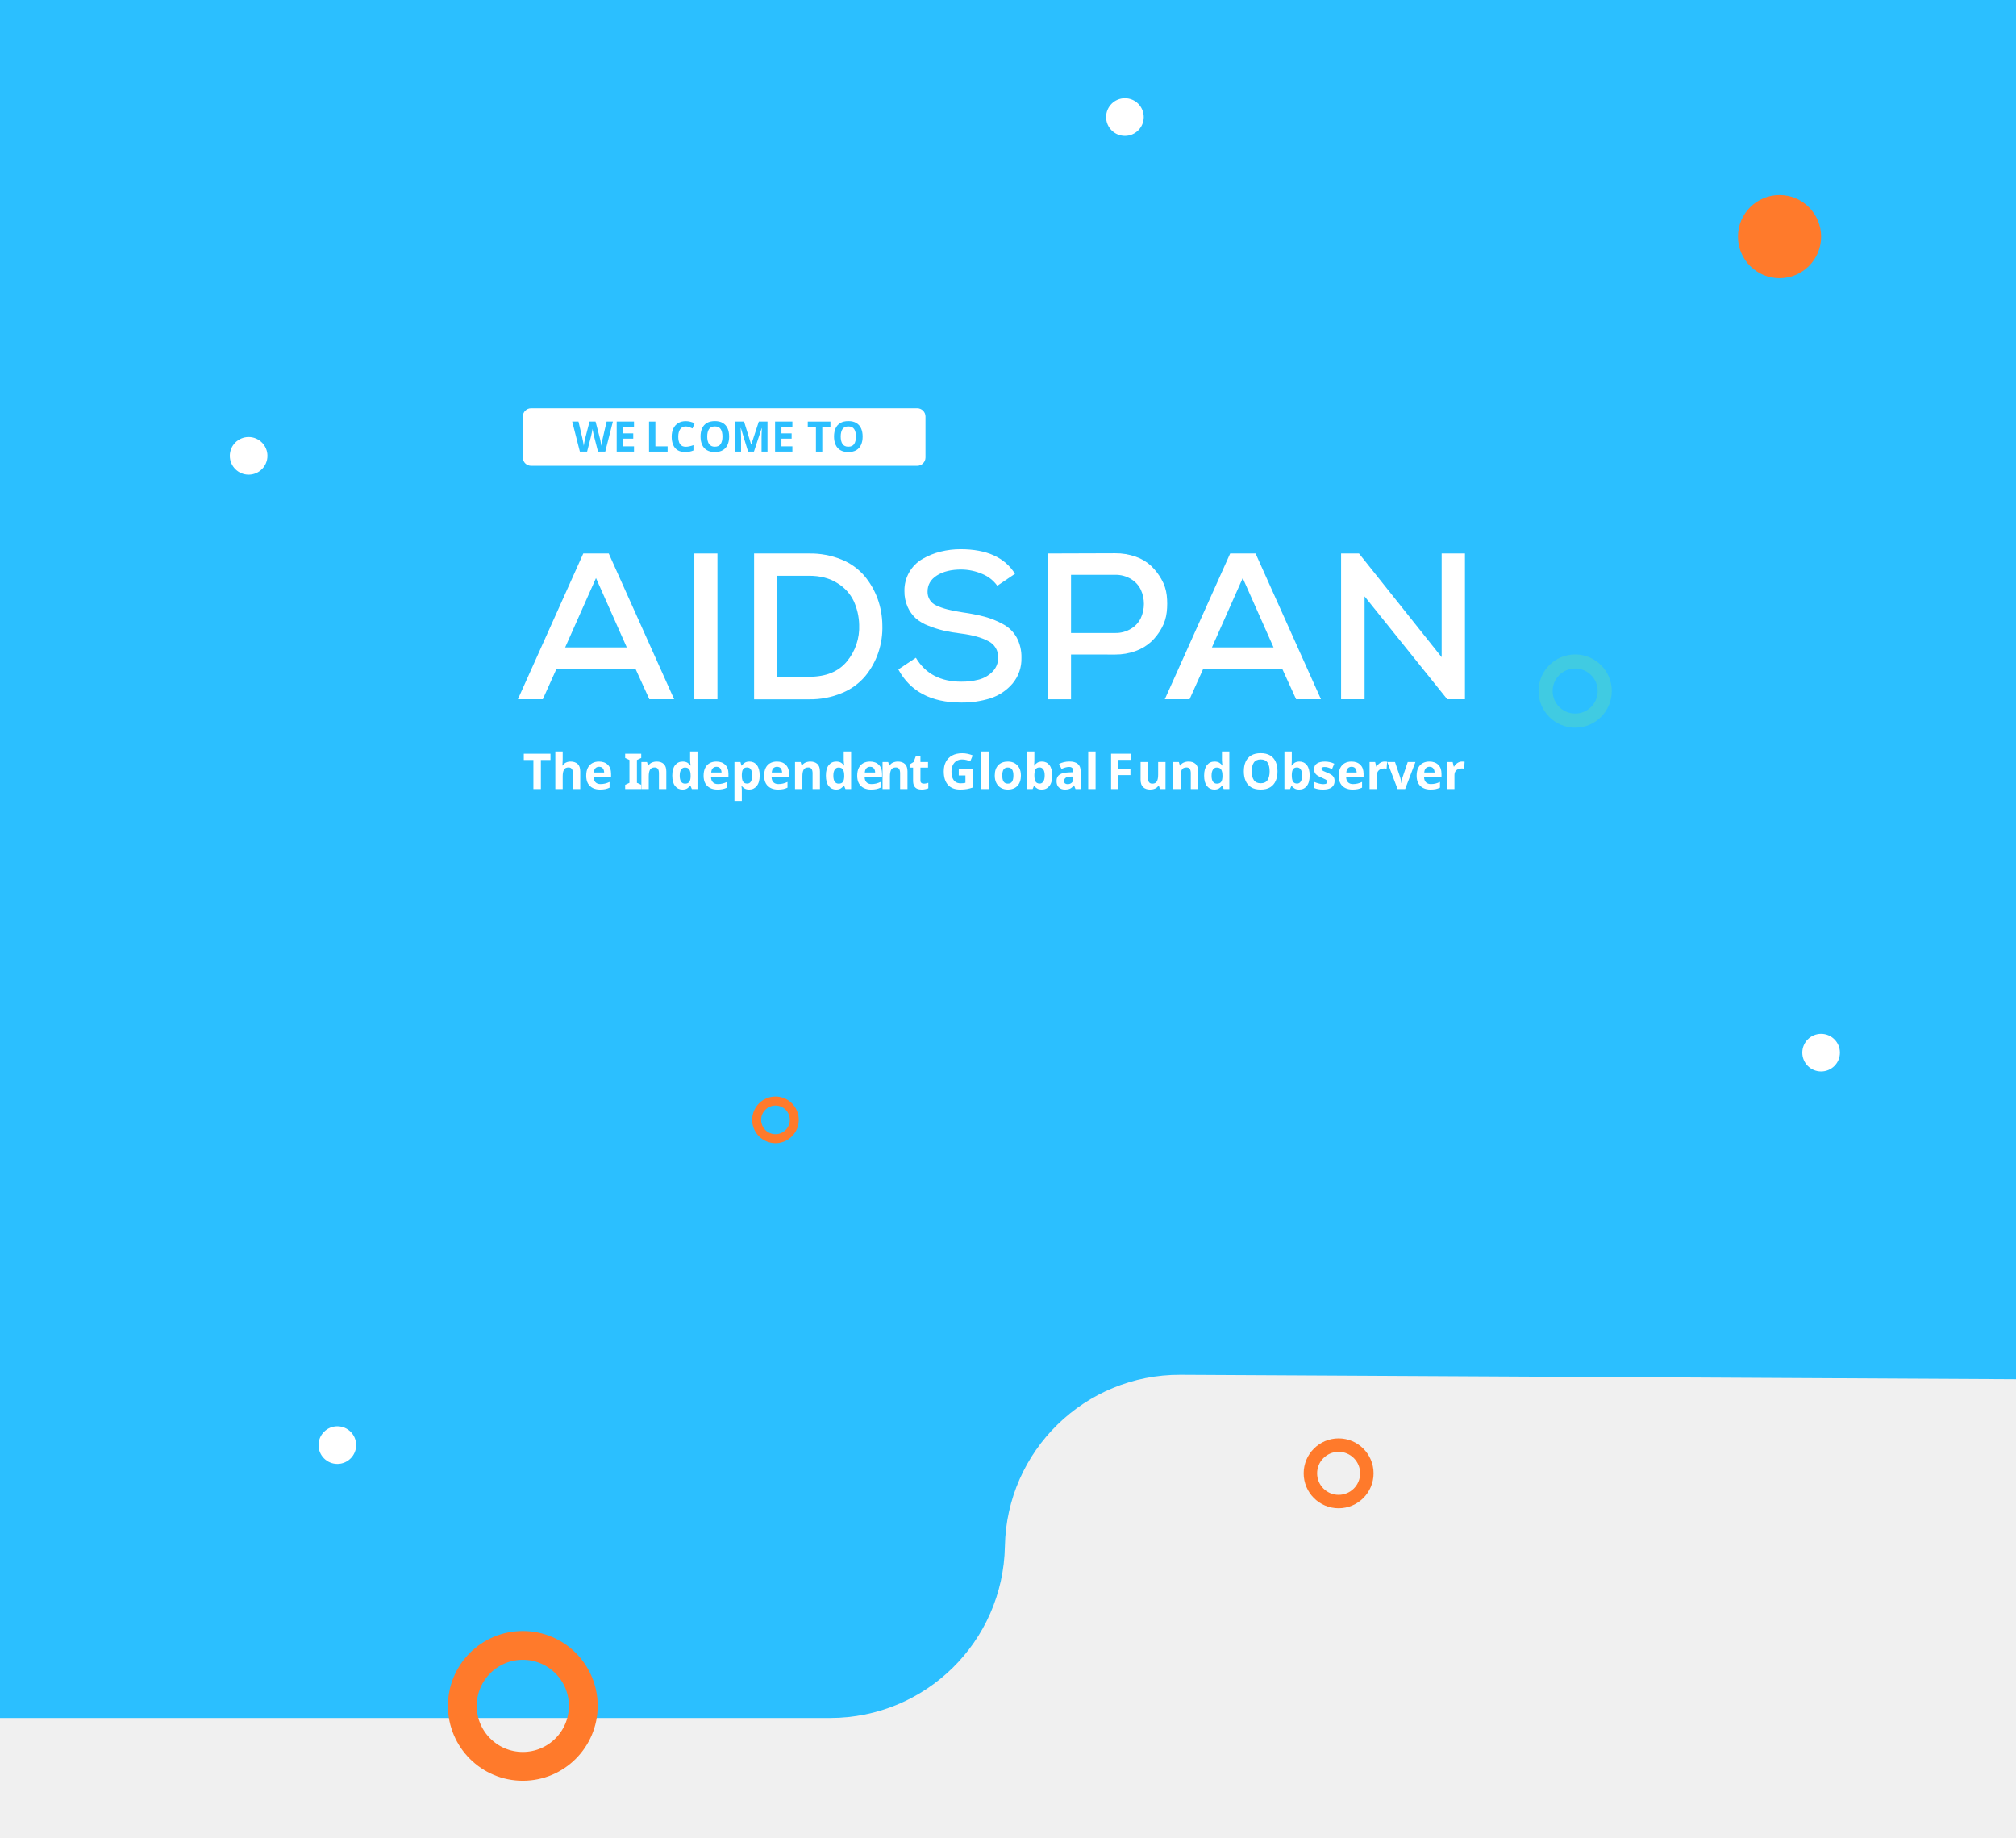
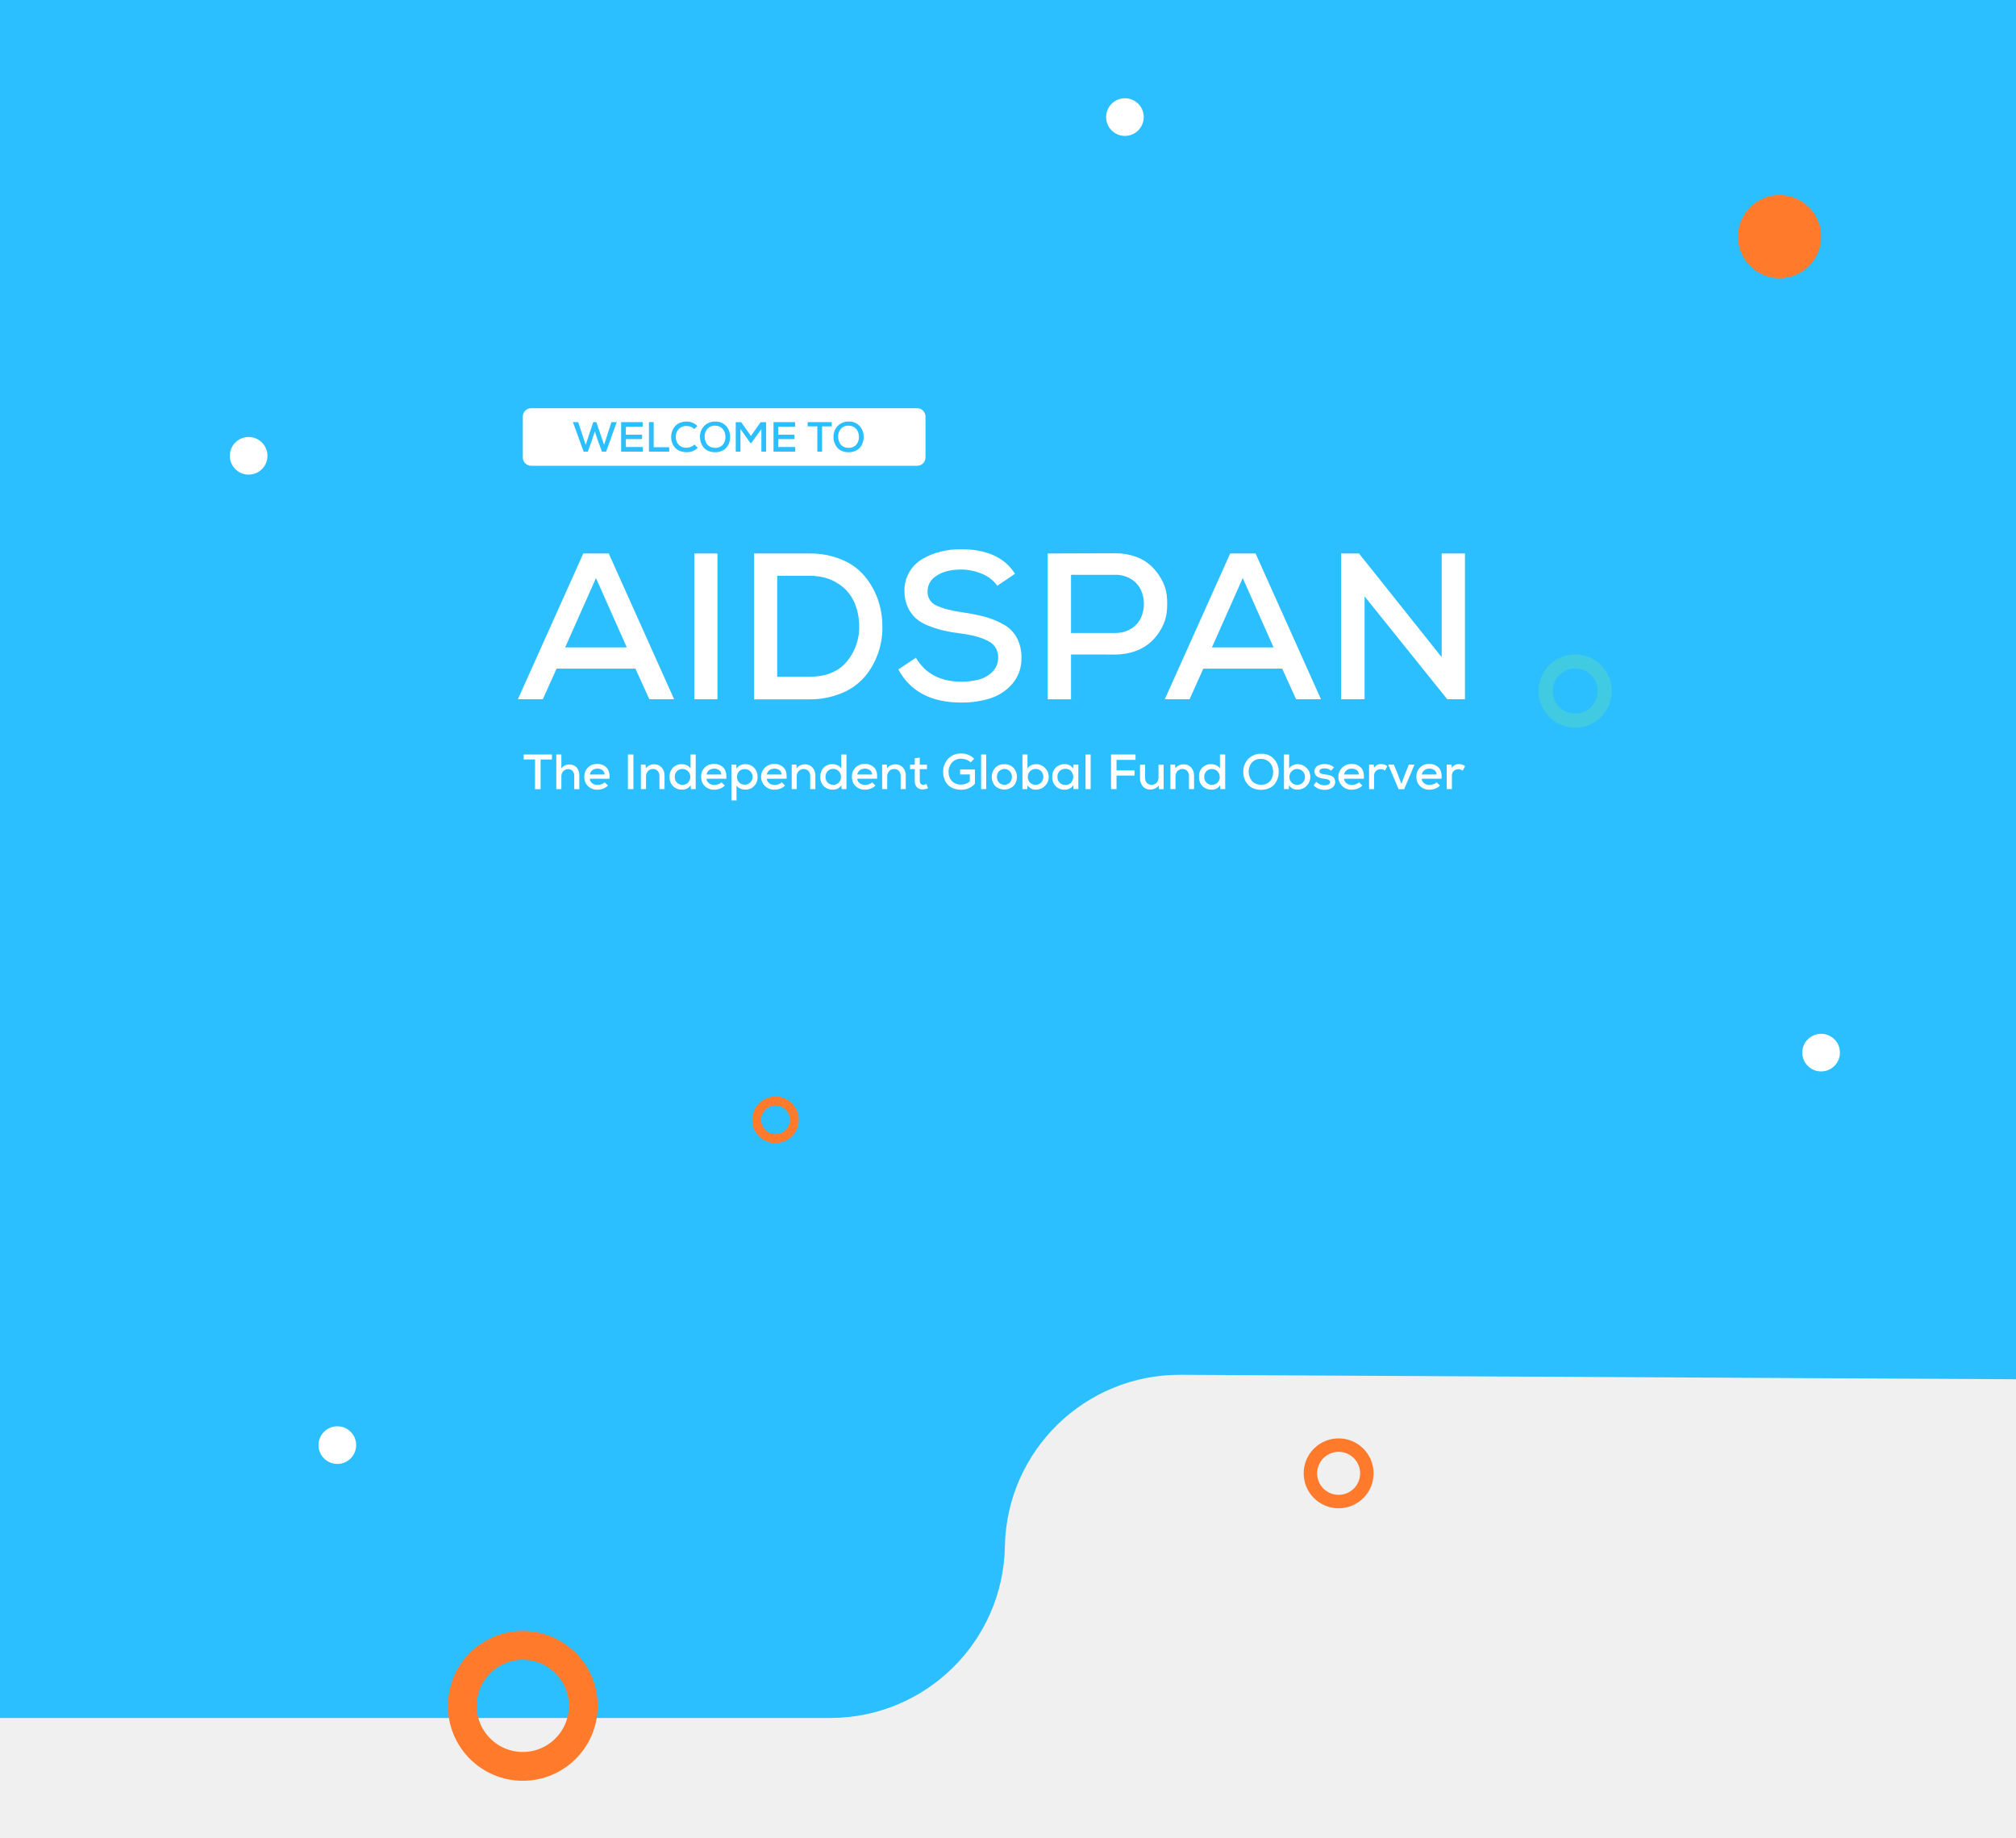
<svg xmlns="http://www.w3.org/2000/svg" id="Layer_1" data-name="Layer 1" viewBox="0 0 1125 1025.23">
  <defs>
-     <style>.cls-1,.cls-3{fill:#2bbfff;}.cls-2,.cls-9{fill:#fff;}.cls-3{font-size:23.49px;}.cls-3,.cls-9{font-family:Nexa-Bold;font-weight:700;}.cls-4{letter-spacing:-0.02em;}.cls-5{letter-spacing:-0.02em;}.cls-6{letter-spacing:0em;}.cls-7{letter-spacing:-0.03em;}.cls-8{letter-spacing:-0.02em;}.cls-9{font-size:27.61px;}.cls-10{letter-spacing:0em;}.cls-11{letter-spacing:0em;}.cls-12{letter-spacing:-0.01em;}.cls-13{letter-spacing:-0.01em;}.cls-14{letter-spacing:-0.01em;}.cls-15{letter-spacing:-0.02em;}.cls-16{letter-spacing:-0.02em;}.cls-17,.cls-18,.cls-20,.cls-21{fill:none;stroke-miterlimit:10;}.cls-17,.cls-18,.cls-21{stroke:#ff7a2b;}.cls-17{stroke-width:5px;}.cls-18{stroke-width:16.07px;}.cls-19{fill:#ff7a2b;}.cls-20{stroke:#40cbe2;stroke-width:7.86px;}.cls-21{stroke-width:7.5px;}</style>
+     <style>.cls-1{fill:#2bbfff;}.cls-2{fill:#fff;}.cls-3,.cls-4,.cls-6,.cls-7{fill:none;stroke-miterlimit:10;}.cls-3,.cls-4,.cls-7{stroke:#ff7a2b;}.cls-3{stroke-width:5px;}.cls-4{stroke-width:16.07px;}.cls-5{fill:#ff7a2b;}.cls-6{stroke:#40cbe2;stroke-width:7.86px;}.cls-7{stroke-width:7.5px;}</style>
  </defs>
  <path class="cls-1" d="M1125,769.58,658.77,767.1a97.53,97.53,0,0,0-98,95.74h0a97.53,97.53,0,0,1-97.51,95.74H0v-960H1125Z" />
  <path class="cls-2" d="M354.58,373.08h-44l-7.67,17.08H289l36.49-81.33H339.7l36.49,81.33H362.36Zm-22-50.54-17.2,38.69h34.39Z" />
  <path class="cls-2" d="M387.46,390.16V308.83h12.9v81.33Z" />
  <path class="cls-2" d="M451.6,308.83a45.6,45.6,0,0,1,18,3.37,33.16,33.16,0,0,1,12.78,9.12A42.5,42.5,0,0,1,489.72,334a44.68,44.68,0,0,1,2.67,14.76A43.25,43.25,0,0,1,490.18,364a42,42,0,0,1-7.26,13.19,33.7,33.7,0,0,1-13,9.47,45.55,45.55,0,0,1-18.36,3.54H420.81V308.83Zm-17.89,68.78H451.6q13.95,0,21-8.54a29.93,29.93,0,0,0,6.86-20.39,33.9,33.9,0,0,0-3-13.24,23.71,23.71,0,0,0-9.24-10.11q-6.45-4.08-15.63-4.07H433.71Z" />
  <path class="cls-2" d="M556.53,326.84a19.2,19.2,0,0,0-8.31-6.57,30.29,30.29,0,0,0-11.79-2.5q-8.37,0-13.6,3.32t-5.22,9a8.13,8.13,0,0,0,5,7.79q5.05,2.43,14.7,3.83a105.51,105.51,0,0,1,12.32,2.44,47.06,47.06,0,0,1,10.11,4.12,18.81,18.81,0,0,1,7.61,7.44A22.79,22.79,0,0,1,570,366.92a21.34,21.34,0,0,1-5,14.53,27.4,27.4,0,0,1-12.32,8.19A52.16,52.16,0,0,1,536.31,392q-25,0-35-18.47L511.1,367q7.9,13.36,25.33,13.36a38.08,38.08,0,0,0,9.76-1.16,16.5,16.5,0,0,0,7.61-4.36,10.8,10.8,0,0,0,3.2-8,9.72,9.72,0,0,0-5.52-9.12q-5.52-3-15.28-4.24a94,94,0,0,1-9.59-1.63,58.76,58.76,0,0,1-8.42-2.67,23.51,23.51,0,0,1-7.15-4.18,19.17,19.17,0,0,1-4.53-6.33,21,21,0,0,1-1.8-8.89,20.22,20.22,0,0,1,10.22-18,38.84,38.84,0,0,1,10-4,45.83,45.83,0,0,1,11.15-1.34q21.74,0,30.33,13.71Z" />
  <path class="cls-2" d="M597.67,365.18v25h-13V308.83q6.17,0,18.77-.06t18.88-.06a33.11,33.11,0,0,1,11.5,1.92,24.07,24.07,0,0,1,8.6,5.17,32,32,0,0,1,5.75,7.49,23.34,23.34,0,0,1,2.91,8.89,41.85,41.85,0,0,1,0,9.36,24,24,0,0,1-2.85,8.94,30.29,30.29,0,0,1-5.75,7.5,25.42,25.42,0,0,1-8.66,5.23,32.43,32.43,0,0,1-11.5,2Zm0-12H622.3a16.3,16.3,0,0,0,8.89-2.38,14,14,0,0,0,5.46-6,19.05,19.05,0,0,0,0-15.69,14,14,0,0,0-5.46-6,16.3,16.3,0,0,0-8.89-2.38H597.67Z" />
  <path class="cls-2" d="M715.49,373.08h-44l-7.67,17.08H650l36.48-81.33h14.18l36.49,81.33H723.28Zm-22-50.54-17.19,38.69h34.39Z" />
  <path class="cls-2" d="M804.5,366.69V308.83h13v81.33h-9.88l-46.13-57.4v57.4H748.38V308.83h10Z" />
  <rect class="cls-2" x="291.75" y="227.78" width="224.71" height="32.11" rx="4.63" />
-   <text class="cls-3" transform="translate(319.31 251.98)">WE<tspan class="cls-4" x="40.76" y="0">L</tspan>
-     <tspan class="cls-5" x="54.15" y="0">C</tspan>
-     <tspan class="cls-6" x="70.25" y="0">OME</tspan>
-     <tspan class="cls-7" x="125.79" y="0"> </tspan>
-     <tspan class="cls-8" x="130.98" y="0">T</tspan>
-     <tspan class="cls-6" x="144.75" y="0">O</tspan>
-   </text>
-   <text class="cls-9" transform="translate(291.75 440.28)">The <tspan class="cls-10" x="56.22" y="0">I</tspan>
-     <tspan class="cls-11" x="64.01" y="0">ndepende</tspan>
-     <tspan class="cls-12" x="198.6" y="0">n</tspan>
-     <tspan x="215.19" y="0">t </tspan>
-     <tspan class="cls-10" x="233.31" y="0">G</tspan>
-     <tspan x="253.69" y="0">lobal </tspan>
-     <tspan class="cls-13" x="325.79" y="0">F</tspan>
-     <tspan x="342.66" y="0">und </tspan>
-     <tspan class="cls-14" x="400.76" y="0">O</tspan>
-     <tspan x="422.85" y="0">bser</tspan>
-     <tspan class="cls-15" x="482.41" y="0">v</tspan>
-     <tspan x="497.54" y="0">e</tspan>
-     <tspan class="cls-16" x="513.62" y="0">r</tspan>
-   </text>
-   <circle class="cls-17" cx="432.75" cy="624.83" r="10.5" />
-   <circle class="cls-18" cx="291.75" cy="951.83" r="33.75" />
-   <circle class="cls-19" cx="993.05" cy="132.04" r="23.2" />
+   <path class="cls-1" d="M338.25,252h-2.32l-2.19-5.81-1.81-5.52-1.81,5.55L328,252h-2.3l-6-16.47h2.94l4.18,12.66,4.25-12.66h1.69l4.35,12.66,4.09-12.66h2.94Z" />
+   <path class="cls-1" d="M358.76,252H346.61V235.53h12.08v2.56h-9.44v4.44h9.07V245h-9.07v4.42h9.51Z" />
+   <path class="cls-1" d="M364.78,235.53v14h8.67V252H362.14V235.53Z" />
+   <path class="cls-1" d="M389.38,249.86a8.44,8.44,0,0,1-6.18,2.44,10,10,0,0,1-3.86-.7,7.11,7.11,0,0,1-2.72-1.9,8.63,8.63,0,0,1-1.57-2.68,9.75,9.75,0,0,1,0-6.34,8.8,8.8,0,0,1,1.57-2.74,7.14,7.14,0,0,1,2.74-2,9.71,9.71,0,0,1,3.82-.73,8.16,8.16,0,0,1,6,2.5l-1.76,1.69a5.8,5.8,0,0,0-4.25-1.69,5.65,5.65,0,0,0-4.51,1.8,6.24,6.24,0,0,0-1.56,4.31,6.35,6.35,0,0,0,1.56,4.24,5.67,5.67,0,0,0,4.51,1.75,6.39,6.39,0,0,0,2.35-.47,6,6,0,0,0,2-1.32Z" />
+   <path class="cls-1" d="M405.26,237.75a8.89,8.89,0,0,1,2.18,6.07,9.73,9.73,0,0,1-.52,3.21,8.92,8.92,0,0,1-1.53,2.71,6.8,6.8,0,0,1-2.65,1.89,9.3,9.3,0,0,1-3.71.7,9.16,9.16,0,0,1-3.71-.72,6.93,6.93,0,0,1-2.64-1.91,8.65,8.65,0,0,1-1.53-2.69,9.48,9.48,0,0,1-.53-3.16,8.52,8.52,0,0,1,2.37-6.2,8.15,8.15,0,0,1,6.09-2.43A7.85,7.85,0,0,1,405.26,237.75ZM393.59,246a6.51,6.51,0,0,0,1,1.93,4.83,4.83,0,0,0,1.83,1.41,6.11,6.11,0,0,0,2.59.53,5.37,5.37,0,0,0,4.35-1.73,6.46,6.46,0,0,0,1.46-4.31,7.59,7.59,0,0,0-.58-3,5.41,5.41,0,0,0-1.93-2.32,5.6,5.6,0,0,0-3.25-1,5.44,5.44,0,0,0-4.31,1.74,6.53,6.53,0,0,0-1.54,4.51A7.47,7.47,0,0,0,393.59,246Z" />
+   <path class="cls-1" d="M424.88,239.38l-5.59,7.78h-.57l-5.52-7.78V252h-2.63V235.55h3.05l5.43,7.71,5.41-7.71h3.05V252h-2.63Z" />
+   <path class="cls-1" d="M443.79,252H431.64V235.53h12.08v2.56h-9.45v4.44h9.07V245h-9.07v4.42h9.52Z" />
+   <path class="cls-1" d="M456.1,237.9h-5.4v-2.37h13.44v2.37h-5.39V252H456.1Z" />
+   <path class="cls-1" d="M479.76,237.75a8.9,8.9,0,0,1,2.19,6.07,9.74,9.74,0,0,1-.53,3.21,8.92,8.92,0,0,1-1.53,2.71,6.84,6.84,0,0,1-2.64,1.89,9.38,9.38,0,0,1-3.72.7,9.16,9.16,0,0,1-3.71-.72,6.93,6.93,0,0,1-2.64-1.91,8.65,8.65,0,0,1-1.53-2.69,9.48,9.48,0,0,1-.53-3.16,8.52,8.52,0,0,1,2.37-6.2,8.15,8.15,0,0,1,6.09-2.43A7.85,7.85,0,0,1,479.76,237.75ZM468.09,246a6.31,6.31,0,0,0,1,1.93,4.72,4.72,0,0,0,1.82,1.41,6.11,6.11,0,0,0,2.59.53,5.37,5.37,0,0,0,4.35-1.73,6.46,6.46,0,0,0,1.46-4.31,7.59,7.59,0,0,0-.58-3,5.34,5.34,0,0,0-1.93-2.32,5.6,5.6,0,0,0-3.25-1,5.44,5.44,0,0,0-4.31,1.74,6.53,6.53,0,0,0-1.54,4.51A7.47,7.47,0,0,0,468.09,246Z" />
+   <path class="cls-2" d="M298.57,423.74h-6.35V421H308v2.79h-6.33v16.54h-3.12Z" />
+   <path class="cls-2" d="M313.26,421v7.73a5.72,5.72,0,0,1,8.62-.48,7.28,7.28,0,0,1,1.41,4.74v7.34h-2.85V433a4,4,0,0,0-.91-2.85,3.25,3.25,0,0,0-2.51-1,3.49,3.49,0,0,0-2.7,1.17,4.17,4.17,0,0,0-1.06,2.89v7.09h-2.84V421Z" />
+   <path class="cls-2" d="M329.08,434.54a3.63,3.63,0,0,0,1.4,2.49,4.84,4.84,0,0,0,3,.93,6.43,6.43,0,0,0,2.22-.4,4.12,4.12,0,0,0,1.73-1.06l1.85,1.8a6.9,6.9,0,0,1-2.61,1.71,9.12,9.12,0,0,1-3.24.61,7.32,7.32,0,0,1-5.35-2,7,7,0,0,1-2-5.24,6.82,6.82,0,0,1,7.15-7.1,6.82,6.82,0,0,1,5.33,2.1q1.9,2.1,1.52,6.13Zm8.32-2.4a3.26,3.26,0,0,0-1.2-2.43,5,5,0,0,0-5.58,0,3.88,3.88,0,0,0-1.48,2.43Z" />
+   <path class="cls-2" d="M350.4,440.28V421h3.07v19.33Z" />
+   <path class="cls-2" d="M368,440.28V433a4.08,4.08,0,0,0-1-2.86,3.48,3.48,0,0,0-2.7-1.06,3.54,3.54,0,0,0-2.74,1.19,4.19,4.19,0,0,0-1.07,2.9v7.12h-2.85V426.64h2.6l.16,2a5.93,5.93,0,0,1,4.59-2.18,5.53,5.53,0,0,1,4.21,1.74,6.65,6.65,0,0,1,1.64,4.77v7.32Z" />
+   <path class="cls-2" d="M388.23,421v19.3h-2.67l-.17-2.15a5.13,5.13,0,0,1-4.72,2.43,6.65,6.65,0,0,1-7-7.1,7,7,0,0,1,1.92-5.23,6.86,6.86,0,0,1,5-1.87,6.54,6.54,0,0,1,2.75.65,4.36,4.36,0,0,1,2,1.78V421Zm-10.45,9.25a4.28,4.28,0,0,0-1.23,3.23,4.33,4.33,0,0,0,1.23,3.23,4.47,4.47,0,0,0,6.16,0,4.32,4.32,0,0,0,1.26-3.21,4.26,4.26,0,0,0-1.26-3.17,4.21,4.21,0,0,0-3.08-1.25A4.27,4.27,0,0,0,377.78,430.23Z" />
+   <path class="cls-2" d="M394.22,434.54a3.63,3.63,0,0,0,1.4,2.49,4.84,4.84,0,0,0,3.05.93,6.43,6.43,0,0,0,2.22-.4,4.12,4.12,0,0,0,1.73-1.06l1.85,1.8a6.9,6.9,0,0,1-2.61,1.71,9.12,9.12,0,0,1-3.24.61,7.32,7.32,0,0,1-5.35-2,7,7,0,0,1-2-5.24,6.82,6.82,0,0,1,7.15-7.1,6.82,6.82,0,0,1,5.33,2.1q1.9,2.1,1.52,6.13Zm8.32-2.4a3.26,3.26,0,0,0-1.2-2.43,5,5,0,0,0-5.58,0,3.88,3.88,0,0,0-1.48,2.43Z" />
+   <path class="cls-2" d="M408.17,446.61V426.67h2.68l.16,2.21a5,5,0,0,1,2.06-1.84,6.17,6.17,0,0,1,2.75-.65,6.67,6.67,0,0,1,5,2,7,7,0,0,1,1.92,5.08,7.16,7.16,0,0,1-1.88,5.11,6.57,6.57,0,0,1-5,2,7,7,0,0,1-2.75-.57A4.37,4.37,0,0,1,411,438.3v8.31Zm10.47-10a4.32,4.32,0,0,0-3.1-7.46,4.05,4.05,0,0,0-3.1,1.25,4.3,4.3,0,0,0-1.18,3.09,4.25,4.25,0,0,0,1.22,3.09,4.1,4.1,0,0,0,3.06,1.25A4.2,4.2,0,0,0,418.64,436.61Z" />
+   <path class="cls-2" d="M427.86,434.54a3.62,3.62,0,0,0,1.39,2.49,4.85,4.85,0,0,0,3.06.93,6.52,6.52,0,0,0,2.22-.4,4.14,4.14,0,0,0,1.72-1.06l1.86,1.8A7.06,7.06,0,0,1,435.5,440a9.18,9.18,0,0,1-3.25.61,7.28,7.28,0,0,1-5.34-2,7.16,7.16,0,0,1,5.15-12.34,6.83,6.83,0,0,1,5.33,2.1c1.27,1.4,1.77,3.44,1.52,6.13Zm8.31-2.4a3.19,3.19,0,0,0-1.2-2.43,5,5,0,0,0-5.58,0,3.93,3.93,0,0,0-1.48,2.43Z" />
+   <path class="cls-2" d="M452.13,440.28V433a4.12,4.12,0,0,0-1-2.86,3.85,3.85,0,0,0-5.44.13,4.15,4.15,0,0,0-1.08,2.9v7.12H441.8V426.64h2.6l.17,2a5.89,5.89,0,0,1,4.58-2.18,5.53,5.53,0,0,1,4.21,1.74A6.65,6.65,0,0,1,455,433v7.32Z" />
+   <path class="cls-2" d="M472.35,421v19.3h-2.68l-.17-2.15a5.13,5.13,0,0,1-4.72,2.43,6.65,6.65,0,0,1-7-7.1,7,7,0,0,1,1.92-5.23,6.86,6.86,0,0,1,5-1.87,6.54,6.54,0,0,1,2.75.65,4.36,4.36,0,0,1,2,1.78V421Zm-10.46,9.25a4.28,4.28,0,0,0-1.23,3.23,4.33,4.33,0,0,0,1.23,3.23,4.47,4.47,0,0,0,6.16,0,4.32,4.32,0,0,0,1.26-3.21,4.26,4.26,0,0,0-1.26-3.17A4.21,4.21,0,0,0,465,429,4.27,4.27,0,0,0,461.89,430.23Z" />
+   <path class="cls-2" d="M478.34,434.54a3.58,3.58,0,0,0,1.39,2.49,4.84,4.84,0,0,0,3,.93,6.53,6.53,0,0,0,2.23-.4,4.14,4.14,0,0,0,1.72-1.06l1.85,1.8A6.9,6.9,0,0,1,486,440a9.12,9.12,0,0,1-3.24.61,7.32,7.32,0,0,1-5.35-2,7,7,0,0,1-2-5.24,6.89,6.89,0,0,1,2-5.11,7,7,0,0,1,5.16-2,6.82,6.82,0,0,1,5.33,2.1q1.9,2.1,1.52,6.13Zm8.31-2.4a3.19,3.19,0,0,0-1.2-2.43,5,5,0,0,0-5.58,0,3.93,3.93,0,0,0-1.48,2.43Z" />
+   <path class="cls-2" d="M502.61,440.28V433a4.08,4.08,0,0,0-1-2.86,3.48,3.48,0,0,0-2.7-1.06,3.54,3.54,0,0,0-2.74,1.19,4.15,4.15,0,0,0-1.07,2.9v7.12h-2.85V426.64h2.6l.16,2a5.93,5.93,0,0,1,4.59-2.18,5.54,5.54,0,0,1,4.21,1.74,6.69,6.69,0,0,1,1.64,4.77v7.32Z" />
+   <path class="cls-2" d="M513.27,422.75v3.95h4v2.45h-4v6.49c0,1.5.65,2.24,2,2.24a3.93,3.93,0,0,0,1.74-.47l.83,2.43a6.66,6.66,0,0,1-2.73.61,4.4,4.4,0,0,1-3.44-1.17,5,5,0,0,1-1.2-3.64v-6.49h-2.63V426.7h2.63v-3.65Z" />
+   <path class="cls-2" d="M541.68,425.4a6.59,6.59,0,0,0-2.41-1.53,7.91,7.91,0,0,0-2.81-.54,6.65,6.65,0,0,0-5.22,2.15,7.61,7.61,0,0,0-1.9,5.33,7.18,7.18,0,0,0,1.79,4.94,6.76,6.76,0,0,0,5.33,2,7.17,7.17,0,0,0,4.73-1.71v-3.92H535.8v-2.76h8.26v7.92a9.85,9.85,0,0,1-7.6,3.37,12.13,12.13,0,0,1-4.57-.81,8.27,8.27,0,0,1-3.19-2.21,9.72,9.72,0,0,1-1.79-3.12,11,11,0,0,1-.61-3.72,10.49,10.49,0,0,1,2.71-7.36,9.57,9.57,0,0,1,7.45-3,9.81,9.81,0,0,1,7.16,2.93Z" />
+   <path class="cls-2" d="M550.33,421v19.3h-2.85V421Z" />
+   <path class="cls-2" d="M565.56,428.42a7.54,7.54,0,0,1,0,10.14,7.5,7.5,0,0,1-10.2,0,7.62,7.62,0,0,1,0-10.15,6.72,6.72,0,0,1,5.07-2A6.82,6.82,0,0,1,565.56,428.42Zm-8.12,1.89a5,5,0,0,0,0,6.33,4.29,4.29,0,0,0,6.09,0,4.84,4.84,0,0,0,0-6.31,4.15,4.15,0,0,0-6,0Z" />
+   <path class="cls-2" d="M573.38,421v7.81a4.41,4.41,0,0,1,2-1.78,6.54,6.54,0,0,1,2.75-.65,7.1,7.1,0,1,1,0,14.2,5.14,5.14,0,0,1-4.73-2.43l-.16,2.15h-2.68V421Zm1.44,9.31a4.23,4.23,0,0,0-1.27,3.17,4.32,4.32,0,0,0,1.26,3.21,4.47,4.47,0,0,0,6.17,0,4.83,4.83,0,0,0,0-6.45,4.51,4.51,0,0,0-6.17.06Z" />
+   <path class="cls-2" d="M599,426.67h2.76v13.61h-2.71l-.13-2.21a4.32,4.32,0,0,1-2,1.91,6.09,6.09,0,0,1-2.72.66,6.83,6.83,0,0,1-5-1.87,7.09,7.09,0,0,1-2-5.31,6.79,6.79,0,0,1,2-5.2,7,7,0,0,1,5-1.9,5.86,5.86,0,0,1,2.73.67,4.54,4.54,0,0,1,1.91,1.79Zm-7.65,3.52a4.33,4.33,0,0,0-1.27,3.27,4.38,4.38,0,0,0,1.27,3.29,4.3,4.3,0,0,0,3.15,1.24,4.58,4.58,0,0,0,2.16-.49,3.59,3.59,0,0,0,1.44-1.3,6.52,6.52,0,0,0,.72-1.76,3.9,3.9,0,0,0,0-1.92,6.39,6.39,0,0,0-.72-1.76,3.45,3.45,0,0,0-1.44-1.3,4.59,4.59,0,0,0-2.16-.5A4.33,4.33,0,0,0,591.39,430.19Z" />
+   <path class="cls-2" d="M608.62,421v19.3h-2.85V421Z" />
+   <path class="cls-2" d="M620,440.28V421h13.67v3H623.06v5.88h10.05v2.87H623.06v7.54Z" />
+   <path class="cls-2" d="M639,426.67V434a4,4,0,0,0,1,2.84,3.83,3.83,0,0,0,5.44-.11,4.2,4.2,0,0,0,1.06-2.92v-7.1h2.85v13.64h-2.57l-.17-2a6,6,0,0,1-4.69,2.2,5.39,5.39,0,0,1-4.16-1.73,6.83,6.83,0,0,1-1.59-4.78v-7.32Z" />
+   <path class="cls-2" d="M663.49,440.28V433a4.08,4.08,0,0,0-1-2.86,3.5,3.5,0,0,0-2.71-1.06,3.54,3.54,0,0,0-2.73,1.19,4.15,4.15,0,0,0-1.08,2.9v7.12h-2.84V426.64h2.59l.17,2a5.93,5.93,0,0,1,4.59-2.18,5.54,5.54,0,0,1,4.21,1.74,6.69,6.69,0,0,1,1.64,4.77v7.32Z" />
+   <path class="cls-2" d="M683.7,421v19.3H681l-.16-2.15a5.14,5.14,0,0,1-4.73,2.43,6.66,6.66,0,0,1-7-7.1,6.53,6.53,0,0,1,6.91-7.1,6.54,6.54,0,0,1,2.75.65,4.41,4.41,0,0,1,2,1.78V421Zm-10.45,9.25a4.28,4.28,0,0,0-1.23,3.23,4.33,4.33,0,0,0,1.23,3.23,4.47,4.47,0,0,0,6.16,0,4.31,4.31,0,0,0,1.25-3.21,4.4,4.4,0,0,0-7.41-3.23Z" />
+   <path class="cls-2" d="M711,423.56a10.49,10.49,0,0,1,2.57,7.14,11.22,11.22,0,0,1-.63,3.77,10.11,10.11,0,0,1-1.79,3.19,7.93,7.93,0,0,1-3.11,2.22,11,11,0,0,1-4.36.82,10.88,10.88,0,0,1-4.37-.84,8.46,8.46,0,0,1-3.1-2.25,10.26,10.26,0,0,1-1.8-3.17,11.11,11.11,0,0,1-.62-3.71,10,10,0,0,1,2.79-7.28,9.54,9.54,0,0,1,7.15-2.86A9.24,9.24,0,0,1,711,423.56Zm-13.72,9.75a7.54,7.54,0,0,0,1.21,2.27,5.52,5.52,0,0,0,2.14,1.65,7.07,7.07,0,0,0,3,.62,6.29,6.29,0,0,0,5.11-2,7.58,7.58,0,0,0,1.71-5.06,8.82,8.82,0,0,0-.68-3.48,6.25,6.25,0,0,0-2.26-2.72,6.62,6.62,0,0,0-3.83-1.15,6.43,6.43,0,0,0-5.07,2,7.75,7.75,0,0,0-1.8,5.31A8.73,8.73,0,0,0,697.24,433.31Z" />
+   <path class="cls-2" d="M719.38,421v7.81a4.36,4.36,0,0,1,2-1.78,6.5,6.5,0,0,1,2.75-.65,7.1,7.1,0,1,1-.06,14.2,5.13,5.13,0,0,1-4.72-2.43l-.17,2.15h-2.68V421Zm1.43,9.31a4.26,4.26,0,0,0-1.27,3.17,4.32,4.32,0,0,0,1.26,3.21,4.24,4.24,0,0,0,3.11,1.24,4.19,4.19,0,0,0,3.06-1.23,4.32,4.32,0,0,0,1.25-3.22,4.36,4.36,0,0,0-7.41-3.17Z" />
+   <path class="cls-2" d="M742.79,430a5.06,5.06,0,0,0-3.58-1.27,4.2,4.2,0,0,0-2.12.4,1.35,1.35,0,0,0-.79,1.23c0,1,1,1.55,3,1.74a17,17,0,0,1,2,.29,8.9,8.9,0,0,1,1.8.61,3.15,3.15,0,0,1,1.46,1.28,4,4,0,0,1,.51,2.1,3.79,3.79,0,0,1-1.6,3.12,6.82,6.82,0,0,1-4.2,1.19,7.9,7.9,0,0,1-6.21-2.51l1.49-2a6.28,6.28,0,0,0,4.78,2,4.26,4.26,0,0,0,2-.45,1.47,1.47,0,0,0,.89-1.32,1.33,1.33,0,0,0-.76-1.3,6.8,6.8,0,0,0-2.39-.58q-5.52-.53-5.55-4.09a3.4,3.4,0,0,1,1.72-3.11,7.52,7.52,0,0,1,3.94-1,7.62,7.62,0,0,1,5.25,1.82Z" />
+   <path class="cls-2" d="M750,434.54a3.6,3.6,0,0,0,1.4,2.49,4.82,4.82,0,0,0,3.05.93,6.47,6.47,0,0,0,2.22-.4,4.19,4.19,0,0,0,1.73-1.06l1.85,1.8a6.9,6.9,0,0,1-2.61,1.71,9.13,9.13,0,0,1-3.25.61,7.3,7.3,0,0,1-5.34-2,7.16,7.16,0,0,1,5.15-12.34,6.83,6.83,0,0,1,5.33,2.1q1.9,2.1,1.52,6.13Zm8.31-2.4a3.19,3.19,0,0,0-1.2-2.43,5,5,0,0,0-5.58,0,3.91,3.91,0,0,0-1.47,2.43Z" />
+   <path class="cls-2" d="M766.6,426.67l.19,1.79a4.22,4.22,0,0,1,4-2.1,4.86,4.86,0,0,1,3.37,1.16L772.87,430a3.75,3.75,0,0,0-2.41-.83,3.69,3.69,0,0,0-2.62,1,3.55,3.55,0,0,0-1.05,2.76v7.37H764V426.67Z" />
+   <path class="cls-2" d="M789.35,426.64l-5.77,13.7h-3.12l-5.8-13.7h3.15l1.82,4.39,2.4,6.33,2.16-5.78,2-4.94Z" />
+   <path class="cls-2" d="M793.35,434.54a3.63,3.63,0,0,0,1.4,2.49,4.84,4.84,0,0,0,3,.93,6.43,6.43,0,0,0,2.22-.4,4.12,4.12,0,0,0,1.73-1.06l1.85,1.8A6.9,6.9,0,0,1,801,440a9.12,9.12,0,0,1-3.24.61,7.32,7.32,0,0,1-5.35-2,7,7,0,0,1-2-5.24,6.82,6.82,0,0,1,7.15-7.1,6.82,6.82,0,0,1,5.33,2.1q1.9,2.1,1.52,6.13Zm8.32-2.4a3.26,3.26,0,0,0-1.2-2.43,5,5,0,0,0-5.58,0,3.88,3.88,0,0,0-1.48,2.43Z" />
+   <path class="cls-2" d="M810,426.67l.19,1.79a4.24,4.24,0,0,1,4-2.1,4.89,4.89,0,0,1,3.37,1.16l-1.3,2.49a4,4,0,0,0-5,.14,3.55,3.55,0,0,0-1.05,2.76v7.37H807.3V426.67Z" />
+   <circle class="cls-3" cx="432.75" cy="624.83" r="10.5" />
+   <circle class="cls-4" cx="291.75" cy="951.83" r="33.75" />
+   <circle class="cls-5" cx="993.05" cy="132.04" r="23.2" />
  <circle class="cls-2" cx="1016.25" cy="587.33" r="10.5" />
-   <circle class="cls-20" cx="879" cy="385.58" r="16.5" />
+   <circle class="cls-6" cx="879" cy="385.58" r="16.5" />
  <circle class="cls-2" cx="138.75" cy="254.33" r="10.5" />
-   <circle class="cls-21" cx="747" cy="822.08" r="15.75" />
+   <circle class="cls-7" cx="747" cy="822.08" r="15.75" />
  <circle class="cls-2" cx="627.75" cy="65.33" r="10.5" />
  <circle class="cls-2" cx="188.25" cy="806.33" r="10.5" />
</svg>
